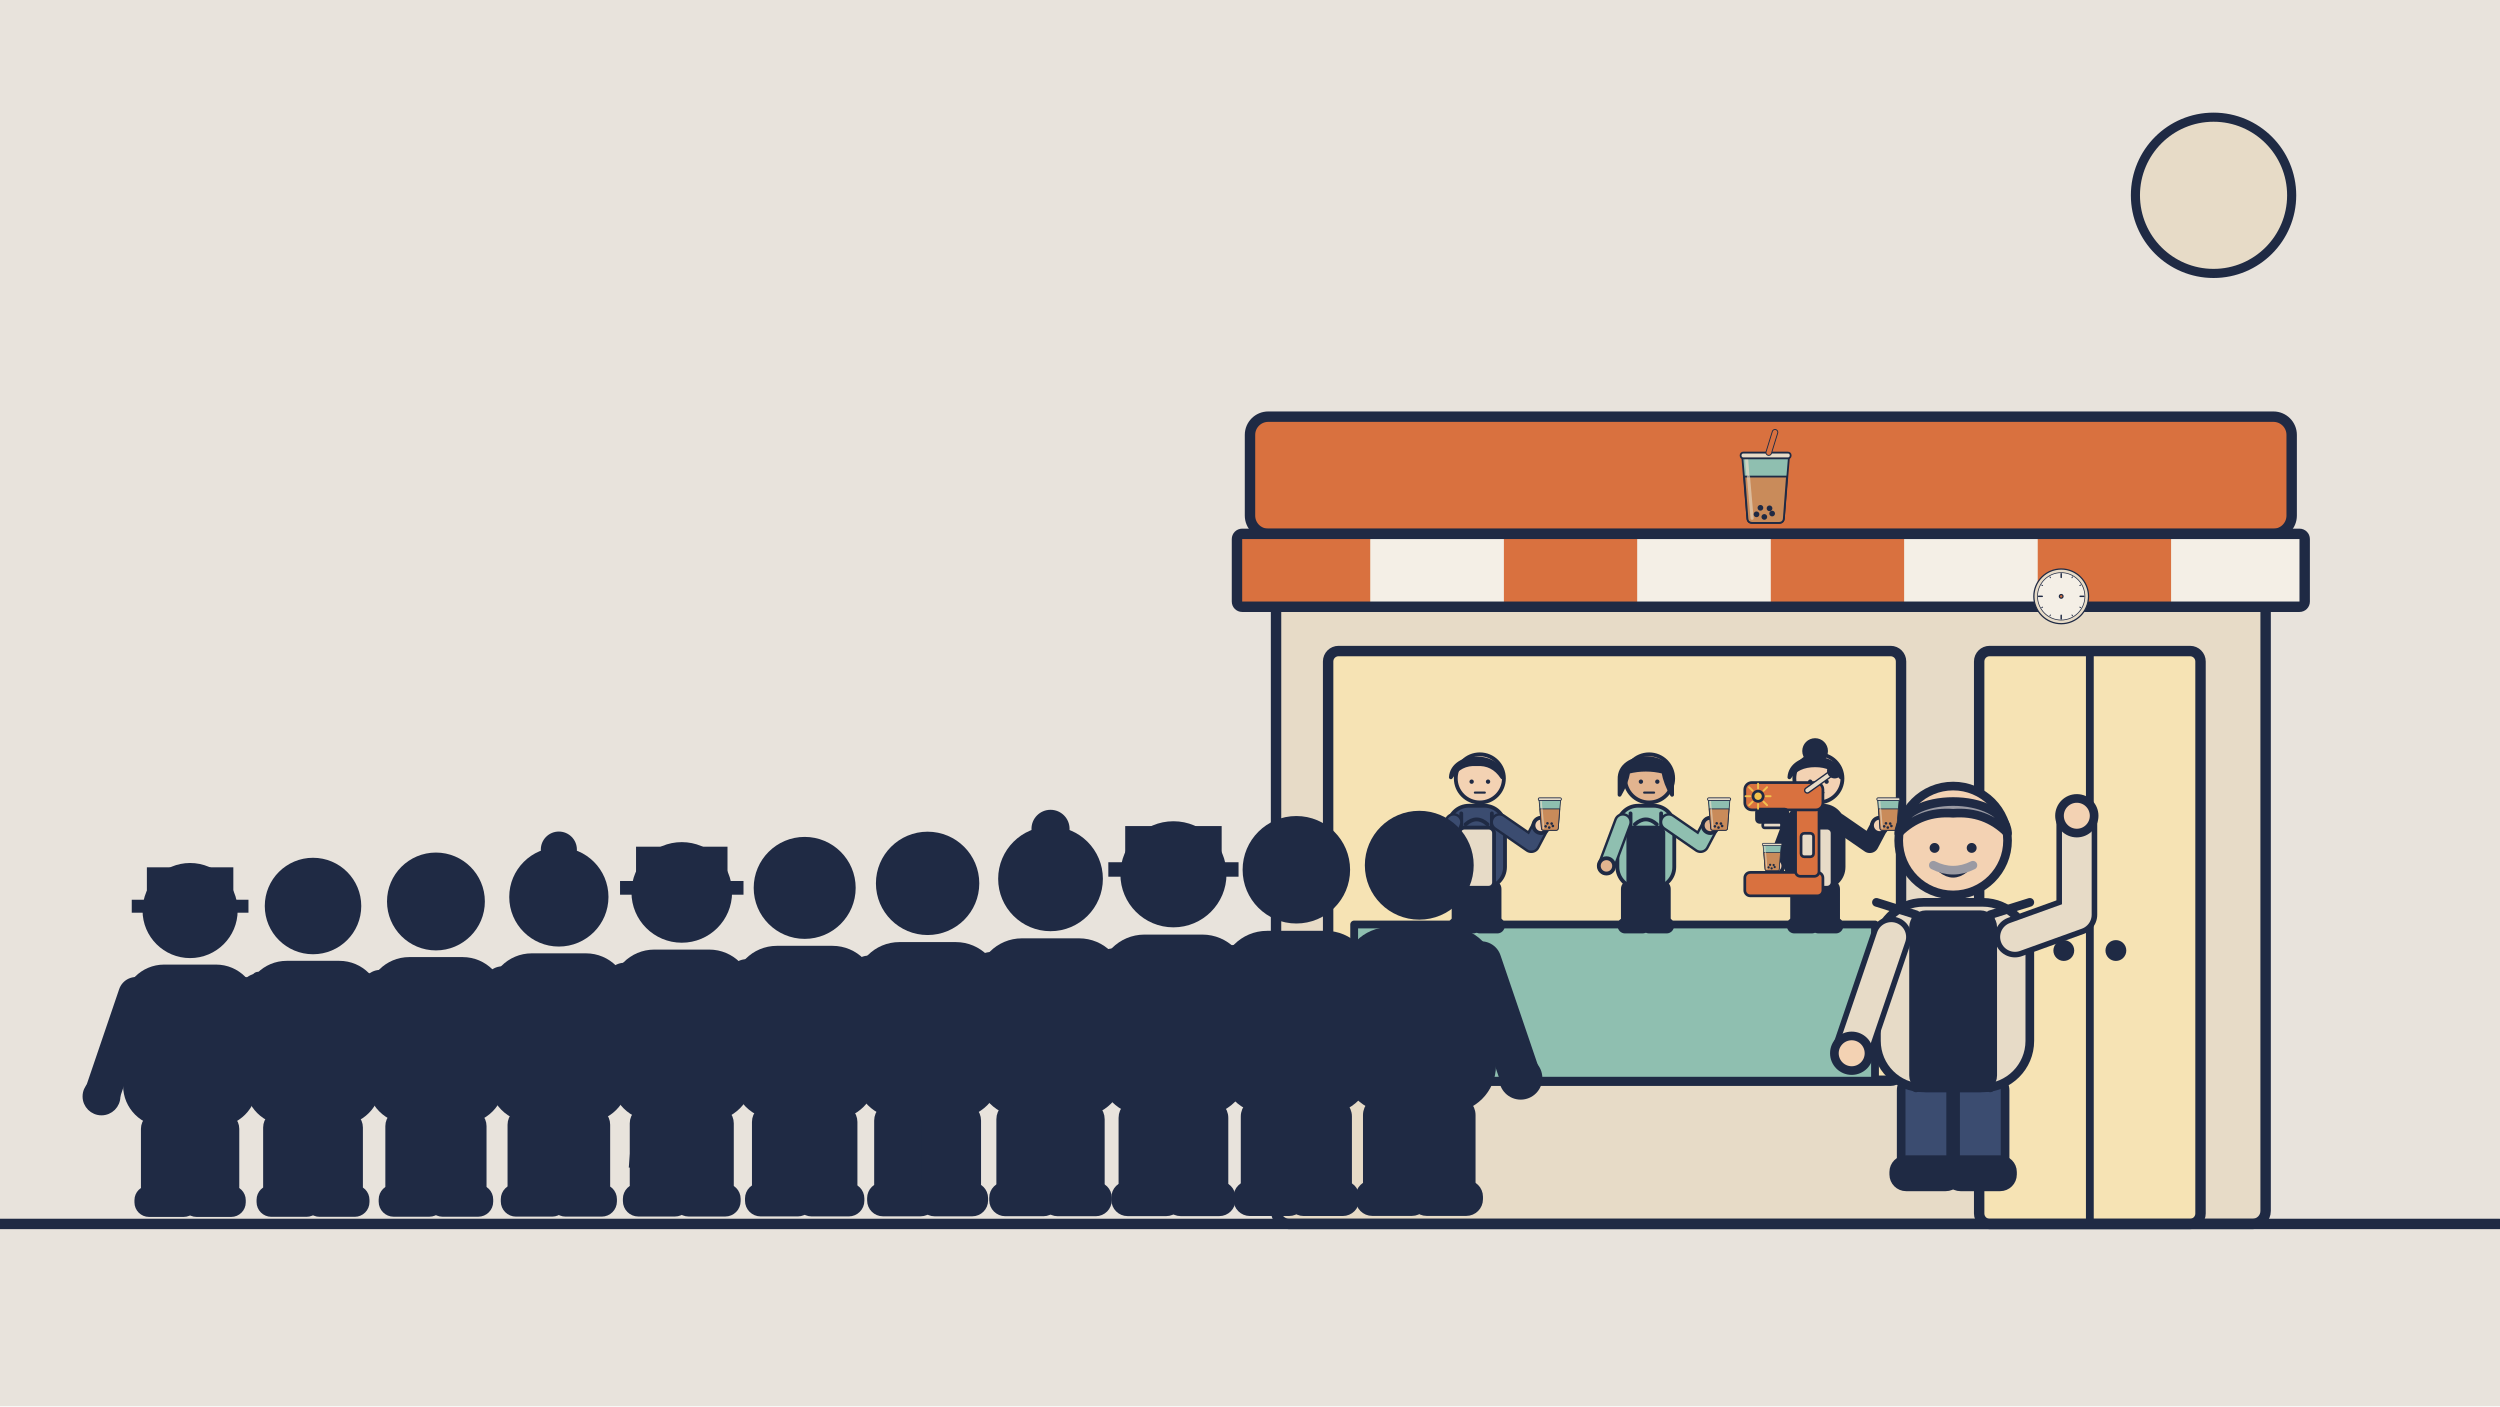
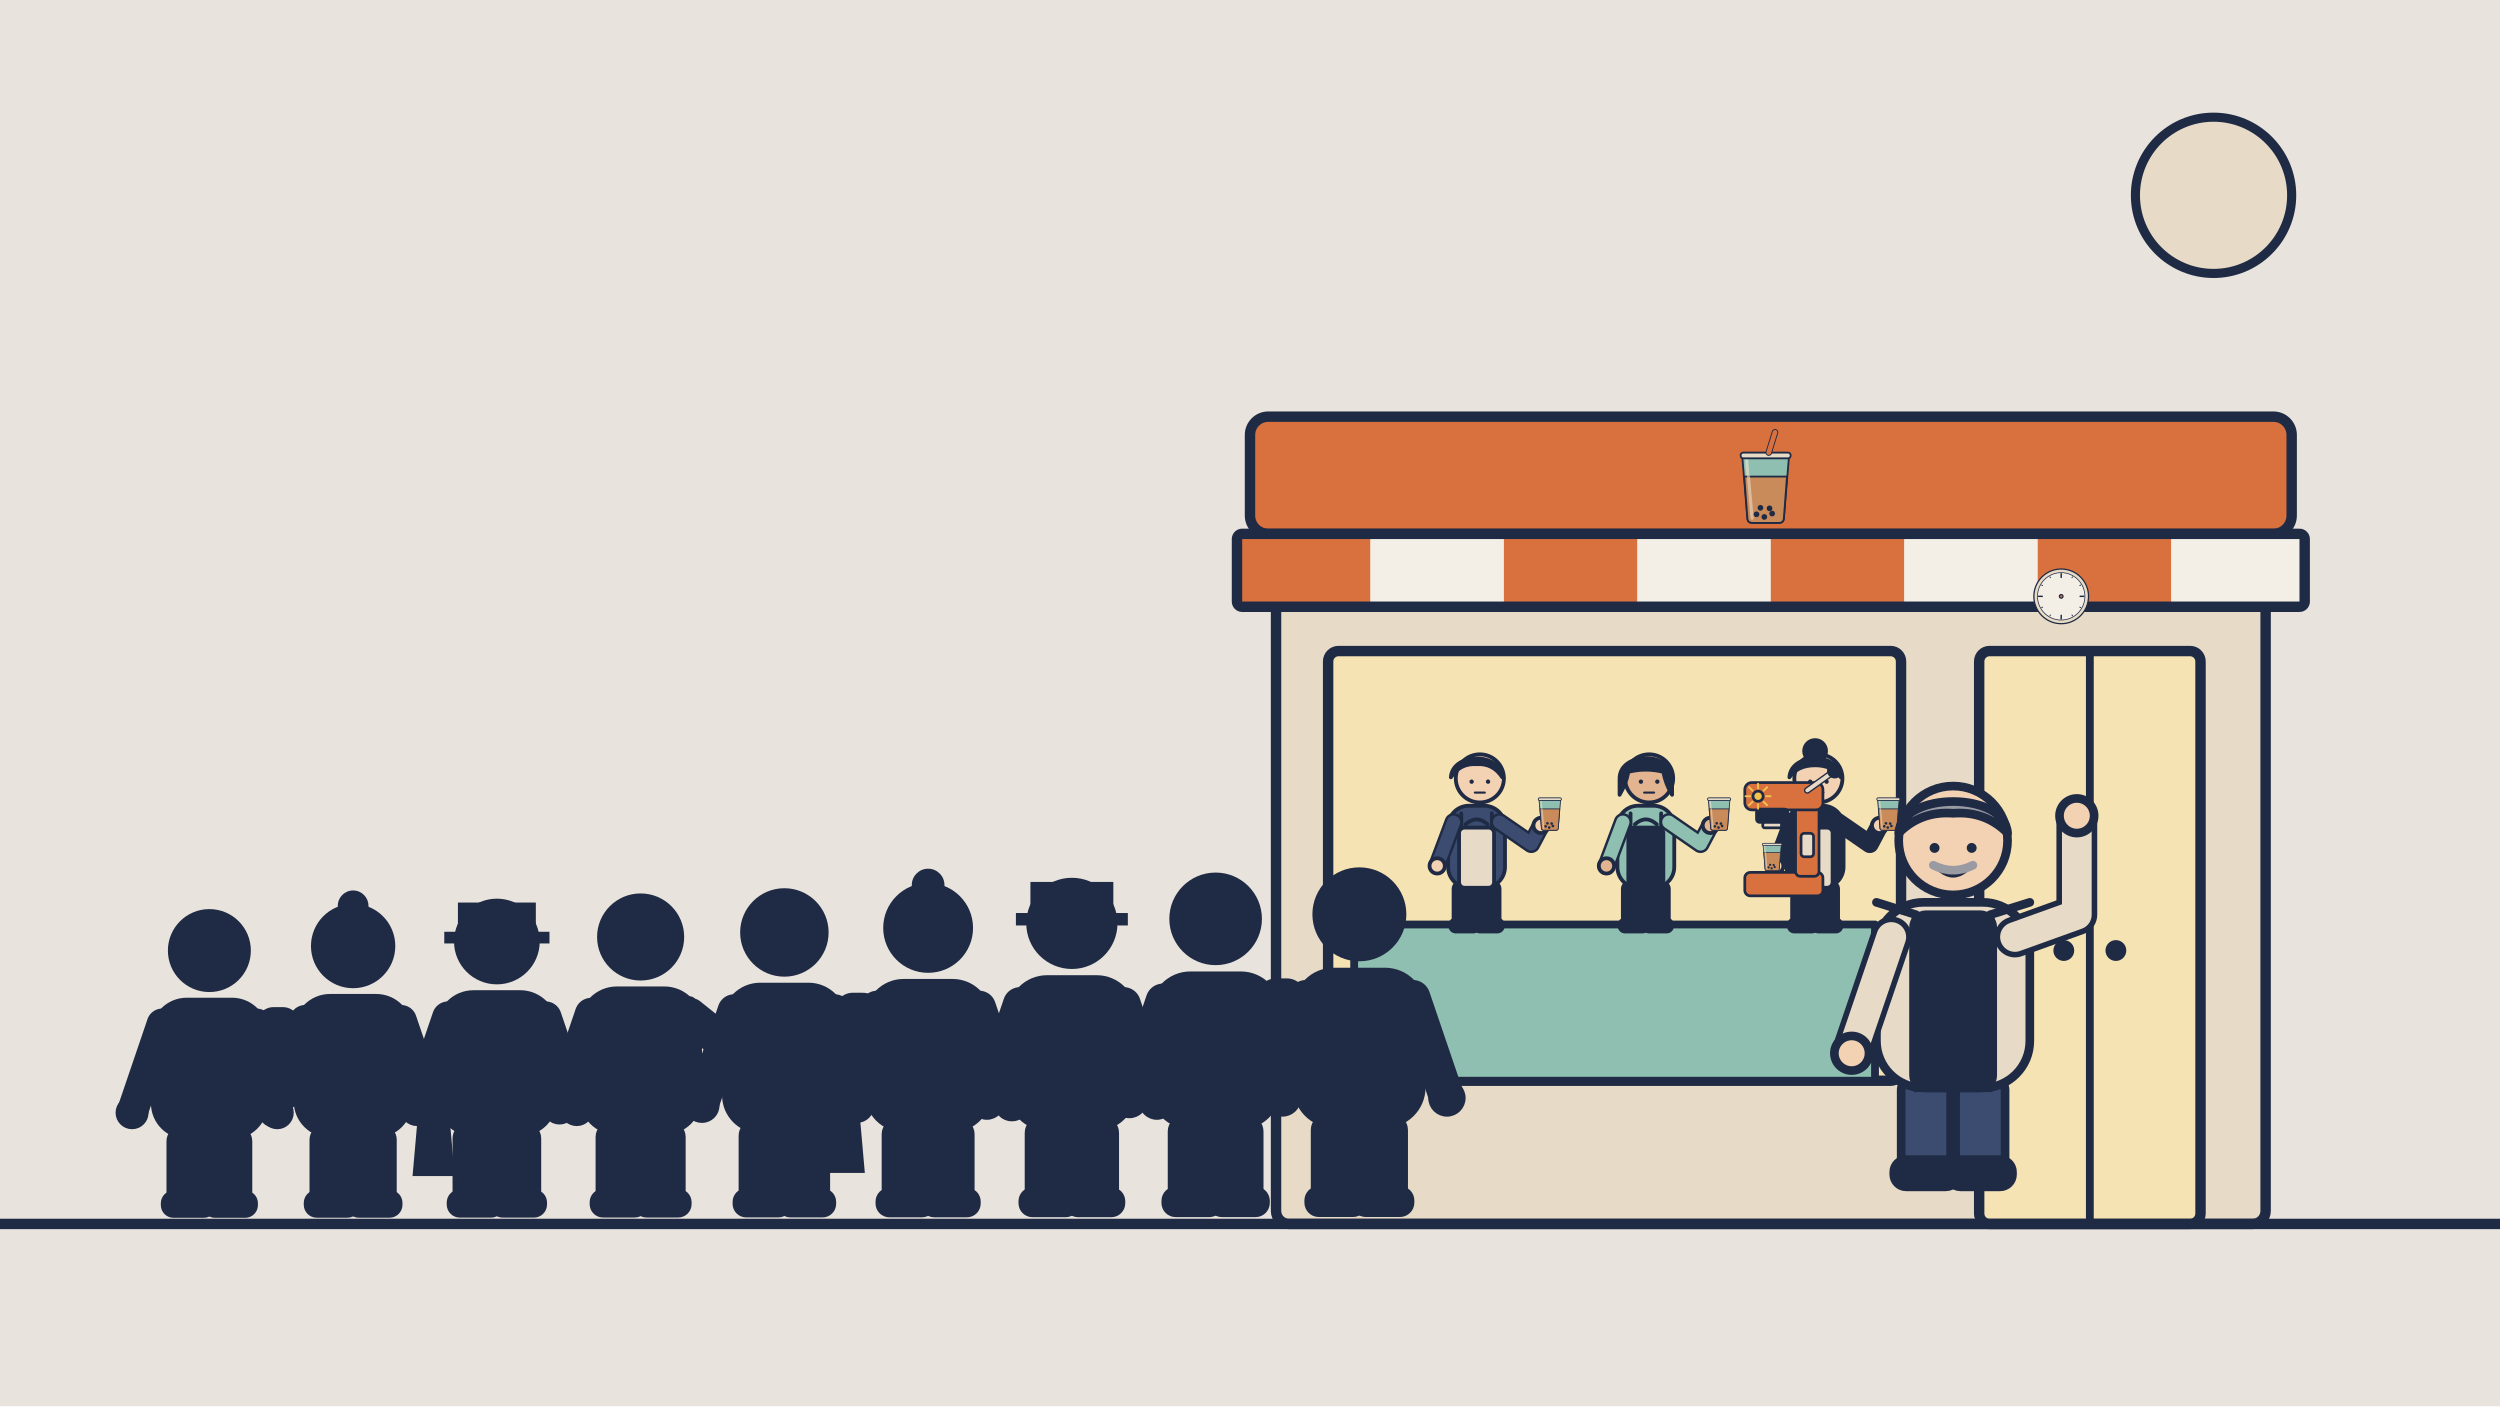
<svg xmlns="http://www.w3.org/2000/svg" viewBox="0 0 1920 1080" width="1920" height="1080" fill="none">
  <rect width="1920" height="1080" fill="#F4EFE6" />
  <rect x="0" y="0" width="1920" height="1080" fill="#1F2A44" opacity="0.06" />
  <circle cx="1700" cy="150" r="60" fill="#E7DBC7" stroke="#1F2A44" stroke-width="7" stroke-linejoin="round" stroke-linecap="round" />
  <rect x="980" y="330" width="760" height="610" rx="10" fill="#E7DBC7" stroke="#1F2A44" stroke-width="8" stroke-linejoin="round" stroke-linecap="round" />
  <rect x="960" y="320" width="800" height="90" rx="14" fill="#D9713F" stroke="#1F2A44" stroke-width="8" stroke-linejoin="round" stroke-linecap="round" />
  <g transform="translate(1316.0 328) scale(0.2 0.2)">
    <g transform="translate(0 0) scale(1.0)">
      <path d="M110 110 L130 350 Q131 368 150 368 L250 368 Q269 368 270 350 L290 110 Z" fill="#8FBFB0" stroke="#1F2A44" stroke-width="7" stroke-linejoin="round" stroke-linecap="round" />
      <path d="M126 110 L144 350" stroke="#E7DBC7" stroke-width="12" stroke-linecap="round" opacity="0.7" />
      <path d="M118 190 L282 190 L270 350 Q269 368 250 368 L150 368 Q131 368 130 350 Z" fill="#C98B5A" stroke="#1F2A44" stroke-width="7" stroke-linejoin="round" stroke-linecap="round" />
      <path d="M134 190 L148 350" stroke="#E7DBC7" stroke-width="12" stroke-linecap="round" opacity="0.6" />
      <circle cx="165" cy="335" r="11" fill="#1F2A44" />
      <circle cx="195" cy="345" r="11" fill="#1F2A44" />
      <circle cx="225" cy="332" r="11" fill="#1F2A44" />
      <circle cx="180" cy="310" r="11" fill="#1F2A44" />
      <circle cx="215" cy="312" r="11" fill="#1F2A44" />
      <rect x="104" y="98" width="192" height="22" rx="10" fill="#E7DBC7" stroke="#1F2A44" stroke-width="7" stroke-linejoin="round" stroke-linecap="round" />
      <path d="M212 98 L236 20" stroke="#1F2A44" stroke-width="25" stroke-linecap="round" />
      <path d="M212 98 L236 20" stroke="#D9713F" stroke-width="18" stroke-linecap="round" />
    </g>
  </g>
  <g>
    <rect x="950.0" y="410" width="102.5" height="56" fill="#D9713F" />
    <rect x="1052.5" y="410" width="102.5" height="56" fill="#F4EFE6" />
    <rect x="1155.0" y="410" width="102.5" height="56" fill="#D9713F" />
    <rect x="1257.5" y="410" width="102.5" height="56" fill="#F4EFE6" />
    <rect x="1360.0" y="410" width="102.5" height="56" fill="#D9713F" />
    <rect x="1462.5" y="410" width="102.5" height="56" fill="#F4EFE6" />
    <rect x="1565.0" y="410" width="102.5" height="56" fill="#D9713F" />
    <rect x="1667.5" y="410" width="102.5" height="56" fill="#F4EFE6" />
  </g>
  <rect x="950" y="410" width="820" height="56" rx="4" fill="none" stroke="#1F2A44" stroke-width="8" stroke-linejoin="round" stroke-linecap="round" />
  <rect x="1020" y="500" width="440" height="330" rx="8" fill="#F6E3B4" stroke="#1F2A44" stroke-width="8" stroke-linejoin="round" stroke-linecap="round" />
  <rect x="1040" y="710" width="400" height="120" fill="#8FBFB0" stroke="#1F2A44" stroke-width="6" stroke-linejoin="round" stroke-linecap="round" />
  <g transform="translate(1050 560) scale(0.42 0.42)">
    <rect x="158" y="280" width="40" height="78" rx="12" fill="#1F2A44" stroke="#1F2A44" stroke-width="7" stroke-linejoin="round" stroke-linecap="round" />
    <rect x="202" y="280" width="40" height="78" rx="12" fill="#1F2A44" stroke="#1F2A44" stroke-width="7" stroke-linejoin="round" stroke-linecap="round" />
    <rect x="152" y="348" width="52" height="22" rx="10" fill="#1F2A44" stroke="#1F2A44" stroke-width="7" stroke-linejoin="round" stroke-linecap="round" />
    <rect x="196" y="348" width="52" height="22" rx="10" fill="#1F2A44" stroke="#1F2A44" stroke-width="7" stroke-linejoin="round" stroke-linecap="round" />
    <rect x="148.0" y="140" width="104" height="150" rx="38" fill="#3B4C70" stroke="#1F2A44" stroke-width="7" stroke-linejoin="round" stroke-linecap="round" />
    <path d="M172 154 L172 180 M228 154 L228 180" stroke="#1F2A44" stroke-width="7" stroke-linejoin="round" stroke-linecap="round" />
    <rect x="168" y="180" width="64" height="110" rx="10" fill="#E7DBC7" stroke="#1F2A44" stroke-width="7" stroke-linejoin="round" stroke-linecap="round" />
    <path d="M180 174 Q200 156 220 174" stroke="#1F2A44" stroke-width="7" stroke-linejoin="round" stroke-linecap="round" fill="none" />
    <path d="M158 170 L128 250" stroke="#1F2A44" stroke-width="33.0" stroke-linecap="round" />
    <path d="M158 170 L128 250" stroke="#3B4C70" stroke-width="24" stroke-linecap="round" />
    <circle cx="128" cy="250" r="14" fill="#F3D2B3" stroke="#1F2A44" stroke-width="7" stroke-linejoin="round" stroke-linecap="round" />
    <path d="M242 170 L300 210 L318 176" stroke="#1F2A44" stroke-width="33" stroke-linecap="round" stroke-linejoin="round" />
    <path d="M242 170 L300 210 L318 176" stroke="#3B4C70" stroke-width="24" stroke-linecap="round" stroke-linejoin="round" />
    <circle cx="318" cy="176" r="14" fill="#F3D2B3" stroke="#1F2A44" stroke-width="7" stroke-linejoin="round" stroke-linecap="round" />
    <g transform="translate(290 104) scale(0.22)">
      <path d="M110 110 L130 350 Q131 368 150 368 L250 368 Q269 368 270 350 L290 110 Z" fill="#8FBFB0" stroke="#1F2A44" stroke-width="7" stroke-linejoin="round" stroke-linecap="round" />
      <path d="M126 110 L144 350" stroke="#E7DBC7" stroke-width="12" stroke-linecap="round" opacity="0.7" />
      <path d="M118 190 L282 190 L270 350 Q269 368 250 368 L150 368 Q131 368 130 350 Z" fill="#C98B5A" stroke="#1F2A44" stroke-width="7" stroke-linejoin="round" stroke-linecap="round" />
      <path d="M134 190 L148 350" stroke="#E7DBC7" stroke-width="12" stroke-linecap="round" opacity="0.6" />
      <circle cx="165" cy="335" r="11" fill="#1F2A44" />
      <circle cx="195" cy="345" r="11" fill="#1F2A44" />
      <circle cx="225" cy="332" r="11" fill="#1F2A44" />
      <circle cx="180" cy="310" r="11" fill="#1F2A44" />
      <circle cx="215" cy="312" r="11" fill="#1F2A44" />
      <rect x="104" y="98" width="192" height="22" rx="10" fill="#E7DBC7" stroke="#1F2A44" stroke-width="7" stroke-linejoin="round" stroke-linecap="round" />
    </g>
    <circle cx="206" cy="90" r="44" fill="#F3D2B3" stroke="#1F2A44" stroke-width="7" stroke-linejoin="round" stroke-linecap="round" />
    <path d="M153 88 C156 42 244 42 247 88 Q230 62 200 64 Q170 62 153 88 Z" fill="#1F2A44" stroke="#1F2A44" stroke-width="7" stroke-linejoin="round" stroke-linecap="round" />
    <circle cx="191" cy="96" r="4" fill="#1F2A44" />
    <circle cx="221" cy="96" r="4" fill="#1F2A44" />
    <path d="M197 116 L215 116" stroke="#1F2A44" stroke-width="4" stroke-linejoin="round" stroke-linecap="round" />
  </g>
  <g transform="translate(1180 560) scale(0.42 0.42)">
    <rect x="158" y="280" width="40" height="78" rx="12" fill="#1F2A44" stroke="#1F2A44" stroke-width="7" stroke-linejoin="round" stroke-linecap="round" />
    <rect x="202" y="280" width="40" height="78" rx="12" fill="#1F2A44" stroke="#1F2A44" stroke-width="7" stroke-linejoin="round" stroke-linecap="round" />
    <rect x="152" y="348" width="52" height="22" rx="10" fill="#1F2A44" stroke="#1F2A44" stroke-width="7" stroke-linejoin="round" stroke-linecap="round" />
    <rect x="196" y="348" width="52" height="22" rx="10" fill="#1F2A44" stroke="#1F2A44" stroke-width="7" stroke-linejoin="round" stroke-linecap="round" />
    <rect x="148.0" y="140" width="104" height="150" rx="38" fill="#8FBFB0" stroke="#1F2A44" stroke-width="7" stroke-linejoin="round" stroke-linecap="round" />
    <path d="M172 154 L172 180 M228 154 L228 180" stroke="#1F2A44" stroke-width="7" stroke-linejoin="round" stroke-linecap="round" />
    <rect x="168" y="180" width="64" height="110" rx="10" fill="#1F2A44" stroke="#1F2A44" stroke-width="7" stroke-linejoin="round" stroke-linecap="round" />
    <path d="M180 174 Q200 156 220 174" stroke="#1F2A44" stroke-width="7" stroke-linejoin="round" stroke-linecap="round" fill="none" />
    <path d="M158 170 L128 250" stroke="#1F2A44" stroke-width="33.0" stroke-linecap="round" />
    <path d="M158 170 L128 250" stroke="#8FBFB0" stroke-width="24" stroke-linecap="round" />
    <circle cx="128" cy="250" r="14" fill="#E2B48F" stroke="#1F2A44" stroke-width="7" stroke-linejoin="round" stroke-linecap="round" />
    <path d="M242 170 L300 210 L318 176" stroke="#1F2A44" stroke-width="33" stroke-linecap="round" stroke-linejoin="round" />
    <path d="M242 170 L300 210 L318 176" stroke="#8FBFB0" stroke-width="24" stroke-linecap="round" stroke-linejoin="round" />
    <circle cx="318" cy="176" r="14" fill="#E2B48F" stroke="#1F2A44" stroke-width="7" stroke-linejoin="round" stroke-linecap="round" />
    <g transform="translate(290 104) scale(0.22)">
      <path d="M110 110 L130 350 Q131 368 150 368 L250 368 Q269 368 270 350 L290 110 Z" fill="#8FBFB0" stroke="#1F2A44" stroke-width="7" stroke-linejoin="round" stroke-linecap="round" />
      <path d="M126 110 L144 350" stroke="#E7DBC7" stroke-width="12" stroke-linecap="round" opacity="0.7" />
      <path d="M118 190 L282 190 L270 350 Q269 368 250 368 L150 368 Q131 368 130 350 Z" fill="#C98B5A" stroke="#1F2A44" stroke-width="7" stroke-linejoin="round" stroke-linecap="round" />
      <path d="M134 190 L148 350" stroke="#E7DBC7" stroke-width="12" stroke-linecap="round" opacity="0.6" />
      <circle cx="165" cy="335" r="11" fill="#1F2A44" />
      <circle cx="195" cy="345" r="11" fill="#1F2A44" />
      <circle cx="225" cy="332" r="11" fill="#1F2A44" />
      <circle cx="180" cy="310" r="11" fill="#1F2A44" />
      <circle cx="215" cy="312" r="11" fill="#1F2A44" />
      <rect x="104" y="98" width="192" height="22" rx="10" fill="#E7DBC7" stroke="#1F2A44" stroke-width="7" stroke-linejoin="round" stroke-linecap="round" />
    </g>
    <circle cx="206" cy="90" r="44" fill="#E2B48F" stroke="#1F2A44" stroke-width="7" stroke-linejoin="round" stroke-linecap="round" />
    <path d="M152 92 C150 40 250 40 248 92 L248 120 Q236 100 232 78 Q200 70 168 78 Q164 100 152 120 Z" fill="#1F2A44" stroke="#1F2A44" stroke-width="7" stroke-linejoin="round" stroke-linecap="round" />
    <circle cx="191" cy="96" r="4" fill="#1F2A44" />
    <circle cx="221" cy="96" r="4" fill="#1F2A44" />
    <path d="M197 116 L215 116" stroke="#1F2A44" stroke-width="4" stroke-linejoin="round" stroke-linecap="round" />
  </g>
  <g transform="translate(1310 560) scale(0.42 0.42)">
    <rect x="158" y="280" width="40" height="78" rx="12" fill="#1F2A44" stroke="#1F2A44" stroke-width="7" stroke-linejoin="round" stroke-linecap="round" />
    <rect x="202" y="280" width="40" height="78" rx="12" fill="#1F2A44" stroke="#1F2A44" stroke-width="7" stroke-linejoin="round" stroke-linecap="round" />
    <rect x="152" y="348" width="52" height="22" rx="10" fill="#1F2A44" stroke="#1F2A44" stroke-width="7" stroke-linejoin="round" stroke-linecap="round" />
    <rect x="196" y="348" width="52" height="22" rx="10" fill="#1F2A44" stroke="#1F2A44" stroke-width="7" stroke-linejoin="round" stroke-linecap="round" />
    <rect x="148.0" y="140" width="104" height="150" rx="38" fill="#1F2A44" stroke="#1F2A44" stroke-width="7" stroke-linejoin="round" stroke-linecap="round" />
    <path d="M172 154 L172 180 M228 154 L228 180" stroke="#1F2A44" stroke-width="7" stroke-linejoin="round" stroke-linecap="round" />
    <rect x="168" y="180" width="64" height="110" rx="10" fill="#E7DBC7" stroke="#1F2A44" stroke-width="7" stroke-linejoin="round" stroke-linecap="round" />
    <path d="M180 174 Q200 156 220 174" stroke="#1F2A44" stroke-width="7" stroke-linejoin="round" stroke-linecap="round" fill="none" />
    <path d="M158 170 L128 250" stroke="#1F2A44" stroke-width="33.0" stroke-linecap="round" />
    <path d="M158 170 L128 250" stroke="#1F2A44" stroke-width="24" stroke-linecap="round" />
    <circle cx="128" cy="250" r="14" fill="#F3D2B3" stroke="#1F2A44" stroke-width="7" stroke-linejoin="round" stroke-linecap="round" />
    <path d="M242 170 L300 210 L318 176" stroke="#1F2A44" stroke-width="33" stroke-linecap="round" stroke-linejoin="round" />
    <path d="M242 170 L300 210 L318 176" stroke="#1F2A44" stroke-width="24" stroke-linecap="round" stroke-linejoin="round" />
    <circle cx="318" cy="176" r="14" fill="#F3D2B3" stroke="#1F2A44" stroke-width="7" stroke-linejoin="round" stroke-linecap="round" />
    <g transform="translate(290 104) scale(0.22)">
      <path d="M110 110 L130 350 Q131 368 150 368 L250 368 Q269 368 270 350 L290 110 Z" fill="#8FBFB0" stroke="#1F2A44" stroke-width="7" stroke-linejoin="round" stroke-linecap="round" />
      <path d="M126 110 L144 350" stroke="#E7DBC7" stroke-width="12" stroke-linecap="round" opacity="0.7" />
      <path d="M118 190 L282 190 L270 350 Q269 368 250 368 L150 368 Q131 368 130 350 Z" fill="#C98B5A" stroke="#1F2A44" stroke-width="7" stroke-linejoin="round" stroke-linecap="round" />
      <path d="M134 190 L148 350" stroke="#E7DBC7" stroke-width="12" stroke-linecap="round" opacity="0.6" />
      <circle cx="165" cy="335" r="11" fill="#1F2A44" />
      <circle cx="195" cy="345" r="11" fill="#1F2A44" />
      <circle cx="225" cy="332" r="11" fill="#1F2A44" />
      <circle cx="180" cy="310" r="11" fill="#1F2A44" />
      <circle cx="215" cy="312" r="11" fill="#1F2A44" />
      <rect x="104" y="98" width="192" height="22" rx="10" fill="#E7DBC7" stroke="#1F2A44" stroke-width="7" stroke-linejoin="round" stroke-linecap="round" />
    </g>
    <circle cx="206" cy="90" r="44" fill="#F3D2B3" stroke="#1F2A44" stroke-width="7" stroke-linejoin="round" stroke-linecap="round" />
    <circle cx="200" cy="40" r="20" fill="#1F2A44" stroke="#1F2A44" stroke-width="7" stroke-linejoin="round" stroke-linecap="round" />
    <path d="M153 88 C156 42 244 42 247 88 Q232 66 200 66 Q168 66 153 88 Z" fill="#1F2A44" stroke="#1F2A44" stroke-width="7" stroke-linejoin="round" stroke-linecap="round" />
    <circle cx="191" cy="96" r="4" fill="#1F2A44" />
    <circle cx="221" cy="96" r="4" fill="#1F2A44" />
    <path d="M197 116 L215 116" stroke="#1F2A44" stroke-width="4" stroke-linejoin="round" stroke-linecap="round" />
  </g>
  <g transform="translate(1310 580) scale(0.3 0.3)">
    <rect x="100.0" y="300" width="200" height="60" rx="14" fill="#D9713F" stroke="#1F2A44" stroke-width="7" stroke-linejoin="round" stroke-linecap="round" />
    <rect x="230.0" y="90" width="60" height="220" rx="12" fill="#D9713F" stroke="#1F2A44" stroke-width="7" stroke-linejoin="round" stroke-linecap="round" />
    <rect x="100.0" y="70" width="200" height="70" rx="18" fill="#D9713F" stroke="#1F2A44" stroke-width="7" stroke-linejoin="round" stroke-linecap="round" />
    <rect x="130.0" y="138" width="80" height="34" rx="8" fill="#1F2A44" stroke="#1F2A44" stroke-width="7" stroke-linejoin="round" stroke-linecap="round" />
    <rect x="146.0" y="172" width="48" height="14" rx="5" fill="#E7DBC7" stroke="#1F2A44" stroke-width="7" stroke-linejoin="round" stroke-linecap="round" />
    <g transform="translate(118.0 200) scale(0.26)">
      <path d="M110 110 L130 350 Q131 368 150 368 L250 368 Q269 368 270 350 L290 110 Z" fill="#8FBFB0" stroke="#1F2A44" stroke-width="7" stroke-linejoin="round" stroke-linecap="round" />
      <path d="M126 110 L144 350" stroke="#E7DBC7" stroke-width="12" stroke-linecap="round" opacity="0.7" />
      <path d="M118 190 L282 190 L270 350 Q269 368 250 368 L150 368 Q131 368 130 350 Z" fill="#C98B5A" stroke="#1F2A44" stroke-width="7" stroke-linejoin="round" stroke-linecap="round" />
      <path d="M134 190 L148 350" stroke="#E7DBC7" stroke-width="12" stroke-linecap="round" opacity="0.6" />
      <circle cx="165" cy="335" r="11" fill="#1F2A44" />
      <circle cx="195" cy="345" r="11" fill="#1F2A44" />
      <circle cx="225" cy="332" r="11" fill="#1F2A44" />
      <circle cx="180" cy="310" r="11" fill="#1F2A44" />
      <circle cx="215" cy="312" r="11" fill="#1F2A44" />
      <rect x="104" y="98" width="192" height="22" rx="10" fill="#E7DBC7" stroke="#1F2A44" stroke-width="7" stroke-linejoin="round" stroke-linecap="round" />
    </g>
    <path d="M260.0 90 L330.0 40" stroke="#1F2A44" stroke-width="17" stroke-linecap="round" />
    <path d="M260.0 90 L330.0 40" stroke="#E7DBC7" stroke-width="10" stroke-linecap="round" />
    <circle cx="330.0" cy="40" r="16" fill="#1F2A44" stroke="#1F2A44" stroke-width="7" stroke-linejoin="round" stroke-linecap="round" />
    <rect x="244.0" y="200" width="32" height="60" rx="8" fill="#E7DBC7" stroke="#1F2A44" stroke-width="7" stroke-linejoin="round" stroke-linecap="round" />
    <circle cx="134.0" cy="105" r="13" fill="#F2C14E" stroke="#1F2A44" stroke-width="7" stroke-linejoin="round" stroke-linecap="round" />
    <path d="M154 105 L166 105" stroke="#F2C14E" stroke-width="5" stroke-linecap="round" />
    <path d="M148 119 L157 128" stroke="#F2C14E" stroke-width="5" stroke-linecap="round" />
    <path d="M134 125 L134 137" stroke="#F2C14E" stroke-width="5" stroke-linecap="round" />
    <path d="M120 119 L111 128" stroke="#F2C14E" stroke-width="5" stroke-linecap="round" />
    <path d="M114 105 L102 105" stroke="#F2C14E" stroke-width="5" stroke-linecap="round" />
    <path d="M120 91 L111 82" stroke="#F2C14E" stroke-width="5" stroke-linecap="round" />
    <path d="M134 85 L134 73" stroke="#F2C14E" stroke-width="5" stroke-linecap="round" />
    <path d="M148 91 L157 82" stroke="#F2C14E" stroke-width="5" stroke-linecap="round" />
  </g>
  <rect x="1520" y="500" width="170" height="440" rx="8" fill="#F6E3B4" stroke="#1F2A44" stroke-width="8" stroke-linejoin="round" stroke-linecap="round" />
  <path d="M1605 500 L1605 940" stroke="#1F2A44" stroke-width="6" stroke-linejoin="round" stroke-linecap="round" />
  <circle cx="1585" cy="730" r="8" fill="#1F2A44" />
  <circle cx="1625" cy="730" r="8" fill="#1F2A44" />
  <g transform="translate(1555 430) scale(0.14 0.14)">
    <circle cx="200" cy="200" r="150" fill="#E7DBC7" stroke="#1F2A44" stroke-width="7" stroke-linejoin="round" stroke-linecap="round" />
    <circle cx="200" cy="200" r="130" fill="#F4EFE6" stroke="#1F2A44" stroke-width="4" stroke-linejoin="round" stroke-linecap="round" />
    <path d="M200 96 L200 76" stroke="#1F2A44" stroke-width="8" stroke-linecap="round" />
    <path d="M259 98 L262 93" stroke="#1F2A44" stroke-width="5" stroke-linecap="round" />
    <path d="M302 141 L307 138" stroke="#1F2A44" stroke-width="5" stroke-linecap="round" />
    <path d="M304 200 L324 200" stroke="#1F2A44" stroke-width="8" stroke-linecap="round" />
    <path d="M302 259 L307 262" stroke="#1F2A44" stroke-width="5" stroke-linecap="round" />
    <path d="M259 302 L262 307" stroke="#1F2A44" stroke-width="5" stroke-linecap="round" />
    <path d="M200 304 L200 324" stroke="#1F2A44" stroke-width="8" stroke-linecap="round" />
    <path d="M141 302 L138 307" stroke="#1F2A44" stroke-width="5" stroke-linecap="round" />
    <path d="M98 259 L93 262" stroke="#1F2A44" stroke-width="5" stroke-linecap="round" />
    <path d="M96 200 L76 200" stroke="#1F2A44" stroke-width="8" stroke-linecap="round" />
    <path d="M98 141 L93 138" stroke="#1F2A44" stroke-width="5" stroke-linecap="round" />
    <path d="M141 98 L138 93" stroke="#1F2A44" stroke-width="5" stroke-linecap="round" />
    <circle cx="200" cy="200" r="10" fill="#D9713F" stroke="#1F2A44" stroke-width="7" stroke-linejoin="round" stroke-linecap="round" />
  </g>
  <path d="M0 940 L1920 940" stroke="#1F2A44" stroke-width="8" stroke-linecap="round" />
  <g transform="translate(1310 560) scale(0.95 0.95)">
    <rect x="158" y="280" width="40" height="78" rx="12" fill="#3B4C70" stroke="#1F2A44" stroke-width="7" stroke-linejoin="round" stroke-linecap="round" />
    <rect x="202" y="280" width="40" height="78" rx="12" fill="#3B4C70" stroke="#1F2A44" stroke-width="7" stroke-linejoin="round" stroke-linecap="round" />
    <rect x="152" y="348" width="52" height="22" rx="10" fill="#1F2A44" stroke="#1F2A44" stroke-width="7" stroke-linejoin="round" stroke-linecap="round" />
    <rect x="196" y="348" width="52" height="22" rx="10" fill="#1F2A44" stroke="#1F2A44" stroke-width="7" stroke-linejoin="round" stroke-linecap="round" />
    <rect x="138.0" y="140" width="124" height="150" rx="38" fill="#E7DBC7" stroke="#1F2A44" stroke-width="7" stroke-linejoin="round" stroke-linecap="round" />
    <rect x="168" y="150" width="64" height="140" rx="10" fill="#1F2A44" stroke="#1F2A44" stroke-width="7" stroke-linejoin="round" stroke-linecap="round" />
    <path d="M138 140 L170 150 L170 290 M262 140 L230 150 L230 290" stroke="#1F2A44" stroke-width="7" stroke-linejoin="round" stroke-linecap="round" fill="none" />
    <path d="M150 168 L118 262" stroke="#1F2A44" stroke-width="33.0" stroke-linecap="round" />
    <path d="M150 168 L118 262" stroke="#E7DBC7" stroke-width="24" stroke-linecap="round" />
    <circle cx="118" cy="262" r="14" fill="#F3D2B3" stroke="#1F2A44" stroke-width="7" stroke-linejoin="round" stroke-linecap="round" />
    <path d="M250 168 L300 150 L300 70" stroke="#1F2A44" stroke-width="33" stroke-linecap="round" stroke-linejoin="round" />
    <path d="M250 168 L300 150 L300 70" stroke="#E7DBC7" stroke-width="24" stroke-linecap="round" stroke-linejoin="round" />
    <circle cx="300" cy="70" r="14" fill="#F3D2B3" stroke="#1F2A44" stroke-width="7" stroke-linejoin="round" stroke-linecap="round" />
    <circle cx="200" cy="90" r="44" fill="#F3D2B3" stroke="#1F2A44" stroke-width="7" stroke-linejoin="round" stroke-linecap="round" />
    <path d="M156 84 C158 50 242 50 244 84 Q226 66 200 68 Q174 66 156 84 Z" fill="#9A9AA3" stroke="#1F2A44" stroke-width="7" stroke-linejoin="round" stroke-linecap="round" />
    <circle cx="185" cy="96" r="4" fill="#1F2A44" />
    <circle cx="215" cy="96" r="4" fill="#1F2A44" />
    <path d="M190 114 Q200 122 210 114" stroke="#1F2A44" stroke-width="4" stroke-linejoin="round" stroke-linecap="round" />
    <path d="M184 110 Q200 118 216 110" stroke="#9A9AA3" stroke-width="7" stroke-linecap="round" fill="none" />
  </g>
-   <g transform="translate(1280.0 579.0) scale(-0.95 0.95)">
+   <g transform="translate(1208.0 628.4) scale(-0.82 0.82)">
    <rect x="158" y="280" width="40" height="78" rx="12" fill="#1F2A44" stroke="#1F2A44" stroke-width="7" stroke-linejoin="round" stroke-linecap="round" />
    <rect x="202" y="280" width="40" height="78" rx="12" fill="#1F2A44" stroke="#1F2A44" stroke-width="7" stroke-linejoin="round" stroke-linecap="round" />
    <rect x="152" y="348" width="52" height="22" rx="10" fill="#1F2A44" stroke="#1F2A44" stroke-width="7" stroke-linejoin="round" stroke-linecap="round" />
    <rect x="196" y="348" width="52" height="22" rx="10" fill="#1F2A44" stroke="#1F2A44" stroke-width="7" stroke-linejoin="round" stroke-linecap="round" />
    <rect x="138" y="140" width="124" height="150" rx="38" fill="#1F2A44" />
    <circle cx="200" cy="90" r="44" fill="#1F2A44" />
    <rect x="250" y="150" width="46" height="110" rx="18" fill="#1F2A44" />
    <path d="M150 168 L118 262" stroke="#1F2A44" stroke-width="33.0" stroke-linecap="round" />
    <path d="M150 168 L118 262" stroke="#1F2A44" stroke-width="24" stroke-linecap="round" />
    <circle cx="118" cy="262" r="14" fill="#1F2A44" stroke="#1F2A44" stroke-width="7" stroke-linejoin="round" stroke-linecap="round" />
    <path d="M250 168 L272 262" stroke="#1F2A44" stroke-width="33.0" stroke-linecap="round" />
    <path d="M250 168 L272 262" stroke="#1F2A44" stroke-width="24" stroke-linecap="round" />
    <circle cx="272" cy="262" r="14" fill="#1F2A44" stroke="#1F2A44" stroke-width="7" stroke-linejoin="round" stroke-linecap="round" />
  </g>
-   <g transform="translate(808 583.56) scale(0.938 0.938)">
+   <g transform="translate(772 632.96) scale(0.808 0.808)">
    <rect x="158" y="280" width="40" height="78" rx="12" fill="#1F2A44" stroke="#1F2A44" stroke-width="7" stroke-linejoin="round" stroke-linecap="round" />
    <rect x="202" y="280" width="40" height="78" rx="12" fill="#1F2A44" stroke="#1F2A44" stroke-width="7" stroke-linejoin="round" stroke-linecap="round" />
    <rect x="152" y="348" width="52" height="22" rx="10" fill="#1F2A44" stroke="#1F2A44" stroke-width="7" stroke-linejoin="round" stroke-linecap="round" />
    <rect x="196" y="348" width="52" height="22" rx="10" fill="#1F2A44" stroke="#1F2A44" stroke-width="7" stroke-linejoin="round" stroke-linecap="round" />
    <rect x="138" y="140" width="124" height="150" rx="38" fill="#1F2A44" />
    <circle cx="200" cy="90" r="44" fill="#1F2A44" />
    <path d="M150 168 L118 262" stroke="#1F2A44" stroke-width="33.0" stroke-linecap="round" />
    <path d="M150 168 L118 262" stroke="#1F2A44" stroke-width="24" stroke-linecap="round" />
    <circle cx="118" cy="262" r="14" fill="#1F2A44" stroke="#1F2A44" stroke-width="7" stroke-linejoin="round" stroke-linecap="round" />
    <path d="M250 168 L290 200 L240 170" stroke="#1F2A44" stroke-width="33" stroke-linecap="round" stroke-linejoin="round" />
    <path d="M250 168 L290 200 L240 170" stroke="#1F2A44" stroke-width="24" stroke-linecap="round" stroke-linejoin="round" />
    <circle cx="240" cy="170" r="14" fill="#1F2A44" stroke="#1F2A44" stroke-width="7" stroke-linejoin="round" stroke-linecap="round" />
    <rect x="226" y="150" width="30" height="46" rx="6" fill="#1F2A44" />
    <path d="M158 88 C160 40 240 40 242 88 Z" fill="#1F2A44" />
  </g>
-   <g transform="translate(716 588.12) scale(0.926 0.926)">
+   <g transform="translate(664 637.52) scale(0.796 0.796)">
    <rect x="158" y="280" width="40" height="78" rx="12" fill="#1F2A44" stroke="#1F2A44" stroke-width="7" stroke-linejoin="round" stroke-linecap="round" />
    <rect x="202" y="280" width="40" height="78" rx="12" fill="#1F2A44" stroke="#1F2A44" stroke-width="7" stroke-linejoin="round" stroke-linecap="round" />
    <rect x="152" y="348" width="52" height="22" rx="10" fill="#1F2A44" stroke="#1F2A44" stroke-width="7" stroke-linejoin="round" stroke-linecap="round" />
    <rect x="196" y="348" width="52" height="22" rx="10" fill="#1F2A44" stroke="#1F2A44" stroke-width="7" stroke-linejoin="round" stroke-linecap="round" />
    <rect x="138" y="140" width="124" height="150" rx="38" fill="#1F2A44" />
    <circle cx="200" cy="90" r="44" fill="#1F2A44" />
    <path d="M146 92 L254 92 L254 80 L240 80 L240 50 L160 50 L160 80 L146 80 Z" fill="#1F2A44" />
    <path d="M150 168 L118 262" stroke="#1F2A44" stroke-width="33.0" stroke-linecap="round" />
    <path d="M150 168 L118 262" stroke="#1F2A44" stroke-width="24" stroke-linecap="round" />
    <circle cx="118" cy="262" r="14" fill="#1F2A44" stroke="#1F2A44" stroke-width="7" stroke-linejoin="round" stroke-linecap="round" />
    <path d="M250 168 L282 262" stroke="#1F2A44" stroke-width="33.0" stroke-linecap="round" />
    <path d="M250 168 L282 262" stroke="#1F2A44" stroke-width="24" stroke-linecap="round" />
    <circle cx="282" cy="262" r="14" fill="#1F2A44" stroke="#1F2A44" stroke-width="7" stroke-linejoin="round" stroke-linecap="round" />
  </g>
-   <g transform="translate(989.6 592.68) scale(-0.914 0.914)">
+   <g transform="translate(869.6 642.08) scale(-0.784 0.784)">
    <rect x="158" y="280" width="40" height="78" rx="12" fill="#1F2A44" stroke="#1F2A44" stroke-width="7" stroke-linejoin="round" stroke-linecap="round" />
    <rect x="202" y="280" width="40" height="78" rx="12" fill="#1F2A44" stroke="#1F2A44" stroke-width="7" stroke-linejoin="round" stroke-linecap="round" />
    <rect x="152" y="348" width="52" height="22" rx="10" fill="#1F2A44" stroke="#1F2A44" stroke-width="7" stroke-linejoin="round" stroke-linecap="round" />
    <rect x="196" y="348" width="52" height="22" rx="10" fill="#1F2A44" stroke="#1F2A44" stroke-width="7" stroke-linejoin="round" stroke-linecap="round" />
    <rect x="138" y="140" width="124" height="150" rx="38" fill="#1F2A44" />
    <circle cx="200" cy="90" r="44" fill="#1F2A44" />
    <path d="M150 168 L118 262" stroke="#1F2A44" stroke-width="33.0" stroke-linecap="round" />
    <path d="M150 168 L118 262" stroke="#1F2A44" stroke-width="24" stroke-linecap="round" />
    <circle cx="118" cy="262" r="14" fill="#1F2A44" stroke="#1F2A44" stroke-width="7" stroke-linejoin="round" stroke-linecap="round" />
    <path d="M250 168 L282 262" stroke="#1F2A44" stroke-width="33.0" stroke-linecap="round" />
    <path d="M250 168 L282 262" stroke="#1F2A44" stroke-width="24" stroke-linecap="round" />
    <circle cx="282" cy="262" r="14" fill="#1F2A44" stroke="#1F2A44" stroke-width="7" stroke-linejoin="round" stroke-linecap="round" />
    <path d="M268 262 L300 262 L306 330 L262 330 Z" fill="#1F2A44" />
    <path d="M278 262 Q284 240 290 262" stroke="#1F2A44" stroke-width="6" fill="none" />
    <circle cx="200" cy="48" r="16" fill="#1F2A44" />
  </g>
-   <g transform="translate(532 597.24) scale(0.902 0.902)">
+   <g transform="translate(448 646.64) scale(0.772 0.772)">
    <rect x="158" y="280" width="40" height="78" rx="12" fill="#1F2A44" stroke="#1F2A44" stroke-width="7" stroke-linejoin="round" stroke-linecap="round" />
    <rect x="202" y="280" width="40" height="78" rx="12" fill="#1F2A44" stroke="#1F2A44" stroke-width="7" stroke-linejoin="round" stroke-linecap="round" />
    <rect x="152" y="348" width="52" height="22" rx="10" fill="#1F2A44" stroke="#1F2A44" stroke-width="7" stroke-linejoin="round" stroke-linecap="round" />
    <rect x="196" y="348" width="52" height="22" rx="10" fill="#1F2A44" stroke="#1F2A44" stroke-width="7" stroke-linejoin="round" stroke-linecap="round" />
    <rect x="138" y="140" width="124" height="150" rx="38" fill="#1F2A44" />
    <circle cx="200" cy="90" r="44" fill="#1F2A44" />
    <rect x="250" y="150" width="46" height="110" rx="18" fill="#1F2A44" />
    <path d="M150 168 L118 262" stroke="#1F2A44" stroke-width="33.0" stroke-linecap="round" />
    <path d="M150 168 L118 262" stroke="#1F2A44" stroke-width="24" stroke-linecap="round" />
    <circle cx="118" cy="262" r="14" fill="#1F2A44" stroke="#1F2A44" stroke-width="7" stroke-linejoin="round" stroke-linecap="round" />
    <path d="M250 168 L272 262" stroke="#1F2A44" stroke-width="33.0" stroke-linecap="round" />
    <path d="M250 168 L272 262" stroke="#1F2A44" stroke-width="24" stroke-linecap="round" />
    <circle cx="272" cy="262" r="14" fill="#1F2A44" stroke="#1F2A44" stroke-width="7" stroke-linejoin="round" stroke-linecap="round" />
  </g>
-   <g transform="translate(440 601.8) scale(0.89 0.89)">
+   <g transform="translate(340 651.2) scale(0.76 0.76)">
    <rect x="158" y="280" width="40" height="78" rx="12" fill="#1F2A44" stroke="#1F2A44" stroke-width="7" stroke-linejoin="round" stroke-linecap="round" />
    <rect x="202" y="280" width="40" height="78" rx="12" fill="#1F2A44" stroke="#1F2A44" stroke-width="7" stroke-linejoin="round" stroke-linecap="round" />
    <rect x="152" y="348" width="52" height="22" rx="10" fill="#1F2A44" stroke="#1F2A44" stroke-width="7" stroke-linejoin="round" stroke-linecap="round" />
    <rect x="196" y="348" width="52" height="22" rx="10" fill="#1F2A44" stroke="#1F2A44" stroke-width="7" stroke-linejoin="round" stroke-linecap="round" />
    <rect x="138" y="140" width="124" height="150" rx="38" fill="#1F2A44" />
    <circle cx="200" cy="90" r="44" fill="#1F2A44" />
    <path d="M150 168 L118 262" stroke="#1F2A44" stroke-width="33.0" stroke-linecap="round" />
    <path d="M150 168 L118 262" stroke="#1F2A44" stroke-width="24" stroke-linecap="round" />
    <circle cx="118" cy="262" r="14" fill="#1F2A44" stroke="#1F2A44" stroke-width="7" stroke-linejoin="round" stroke-linecap="round" />
    <path d="M250 168 L290 200 L240 170" stroke="#1F2A44" stroke-width="33" stroke-linecap="round" stroke-linejoin="round" />
    <path d="M250 168 L290 200 L240 170" stroke="#1F2A44" stroke-width="24" stroke-linecap="round" stroke-linejoin="round" />
    <circle cx="240" cy="170" r="14" fill="#1F2A44" stroke="#1F2A44" stroke-width="7" stroke-linejoin="round" stroke-linecap="round" />
    <rect x="226" y="150" width="30" height="46" rx="6" fill="#1F2A44" />
    <path d="M158 88 C160 40 240 40 242 88 Z" fill="#1F2A44" />
  </g>
-   <g transform="translate(699.2 606.36) scale(-0.878 0.878)">
+   <g transform="translate(531.2 655.76) scale(-0.748 0.748)">
    <rect x="158" y="280" width="40" height="78" rx="12" fill="#1F2A44" stroke="#1F2A44" stroke-width="7" stroke-linejoin="round" stroke-linecap="round" />
    <rect x="202" y="280" width="40" height="78" rx="12" fill="#1F2A44" stroke="#1F2A44" stroke-width="7" stroke-linejoin="round" stroke-linecap="round" />
    <rect x="152" y="348" width="52" height="22" rx="10" fill="#1F2A44" stroke="#1F2A44" stroke-width="7" stroke-linejoin="round" stroke-linecap="round" />
    <rect x="196" y="348" width="52" height="22" rx="10" fill="#1F2A44" stroke="#1F2A44" stroke-width="7" stroke-linejoin="round" stroke-linecap="round" />
    <rect x="138" y="140" width="124" height="150" rx="38" fill="#1F2A44" />
    <circle cx="200" cy="90" r="44" fill="#1F2A44" />
    <path d="M146 92 L254 92 L254 80 L240 80 L240 50 L160 50 L160 80 L146 80 Z" fill="#1F2A44" />
    <path d="M150 168 L118 262" stroke="#1F2A44" stroke-width="33.0" stroke-linecap="round" />
    <path d="M150 168 L118 262" stroke="#1F2A44" stroke-width="24" stroke-linecap="round" />
    <circle cx="118" cy="262" r="14" fill="#1F2A44" stroke="#1F2A44" stroke-width="7" stroke-linejoin="round" stroke-linecap="round" />
    <path d="M250 168 L282 262" stroke="#1F2A44" stroke-width="33.0" stroke-linecap="round" />
    <path d="M250 168 L282 262" stroke="#1F2A44" stroke-width="24" stroke-linecap="round" />
    <circle cx="282" cy="262" r="14" fill="#1F2A44" stroke="#1F2A44" stroke-width="7" stroke-linejoin="round" stroke-linecap="round" />
  </g>
-   <g transform="translate(256 610.92) scale(0.866 0.866)">
+   <g transform="translate(124 660.32) scale(0.736 0.736)">
    <rect x="158" y="280" width="40" height="78" rx="12" fill="#1F2A44" stroke="#1F2A44" stroke-width="7" stroke-linejoin="round" stroke-linecap="round" />
    <rect x="202" y="280" width="40" height="78" rx="12" fill="#1F2A44" stroke="#1F2A44" stroke-width="7" stroke-linejoin="round" stroke-linecap="round" />
    <rect x="152" y="348" width="52" height="22" rx="10" fill="#1F2A44" stroke="#1F2A44" stroke-width="7" stroke-linejoin="round" stroke-linecap="round" />
    <rect x="196" y="348" width="52" height="22" rx="10" fill="#1F2A44" stroke="#1F2A44" stroke-width="7" stroke-linejoin="round" stroke-linecap="round" />
    <rect x="138" y="140" width="124" height="150" rx="38" fill="#1F2A44" />
    <circle cx="200" cy="90" r="44" fill="#1F2A44" />
    <path d="M150 168 L118 262" stroke="#1F2A44" stroke-width="33.0" stroke-linecap="round" />
    <path d="M150 168 L118 262" stroke="#1F2A44" stroke-width="24" stroke-linecap="round" />
    <circle cx="118" cy="262" r="14" fill="#1F2A44" stroke="#1F2A44" stroke-width="7" stroke-linejoin="round" stroke-linecap="round" />
    <path d="M250 168 L282 262" stroke="#1F2A44" stroke-width="33.0" stroke-linecap="round" />
    <path d="M250 168 L282 262" stroke="#1F2A44" stroke-width="24" stroke-linecap="round" />
    <circle cx="282" cy="262" r="14" fill="#1F2A44" stroke="#1F2A44" stroke-width="7" stroke-linejoin="round" stroke-linecap="round" />
    <path d="M268 262 L300 262 L306 330 L262 330 Z" fill="#1F2A44" />
    <path d="M278 262 Q284 240 290 262" stroke="#1F2A44" stroke-width="6" fill="none" />
    <circle cx="200" cy="48" r="16" fill="#1F2A44" />
  </g>
-   <g transform="translate(164 615.48) scale(0.854 0.854)">
+   <g transform="translate(16 664.88) scale(0.724 0.724)">
    <rect x="158" y="280" width="40" height="78" rx="12" fill="#1F2A44" stroke="#1F2A44" stroke-width="7" stroke-linejoin="round" stroke-linecap="round" />
    <rect x="202" y="280" width="40" height="78" rx="12" fill="#1F2A44" stroke="#1F2A44" stroke-width="7" stroke-linejoin="round" stroke-linecap="round" />
    <rect x="152" y="348" width="52" height="22" rx="10" fill="#1F2A44" stroke="#1F2A44" stroke-width="7" stroke-linejoin="round" stroke-linecap="round" />
    <rect x="196" y="348" width="52" height="22" rx="10" fill="#1F2A44" stroke="#1F2A44" stroke-width="7" stroke-linejoin="round" stroke-linecap="round" />
    <rect x="138" y="140" width="124" height="150" rx="38" fill="#1F2A44" />
    <circle cx="200" cy="90" r="44" fill="#1F2A44" />
    <rect x="250" y="150" width="46" height="110" rx="18" fill="#1F2A44" />
    <path d="M150 168 L118 262" stroke="#1F2A44" stroke-width="33.0" stroke-linecap="round" />
    <path d="M150 168 L118 262" stroke="#1F2A44" stroke-width="24" stroke-linecap="round" />
    <circle cx="118" cy="262" r="14" fill="#1F2A44" stroke="#1F2A44" stroke-width="7" stroke-linejoin="round" stroke-linecap="round" />
    <path d="M250 168 L272 262" stroke="#1F2A44" stroke-width="33.0" stroke-linecap="round" />
    <path d="M250 168 L272 262" stroke="#1F2A44" stroke-width="24" stroke-linecap="round" />
    <circle cx="272" cy="262" r="14" fill="#1F2A44" stroke="#1F2A44" stroke-width="7" stroke-linejoin="round" stroke-linecap="round" />
  </g>
-   <g transform="translate(408.8 620.04) scale(-0.842 0.842)">
-     <rect x="158" y="280" width="40" height="78" rx="12" fill="#1F2A44" stroke="#1F2A44" stroke-width="7" stroke-linejoin="round" stroke-linecap="round" />
-     <rect x="202" y="280" width="40" height="78" rx="12" fill="#1F2A44" stroke="#1F2A44" stroke-width="7" stroke-linejoin="round" stroke-linecap="round" />
-     <rect x="152" y="348" width="52" height="22" rx="10" fill="#1F2A44" stroke="#1F2A44" stroke-width="7" stroke-linejoin="round" stroke-linecap="round" />
-     <rect x="196" y="348" width="52" height="22" rx="10" fill="#1F2A44" stroke="#1F2A44" stroke-width="7" stroke-linejoin="round" stroke-linecap="round" />
-     <rect x="138" y="140" width="124" height="150" rx="38" fill="#1F2A44" />
-     <circle cx="200" cy="90" r="44" fill="#1F2A44" />
-     <path d="M150 168 L118 262" stroke="#1F2A44" stroke-width="33.0" stroke-linecap="round" />
-     <path d="M150 168 L118 262" stroke="#1F2A44" stroke-width="24" stroke-linecap="round" />
-     <circle cx="118" cy="262" r="14" fill="#1F2A44" stroke="#1F2A44" stroke-width="7" stroke-linejoin="round" stroke-linecap="round" />
-     <path d="M250 168 L290 200 L240 170" stroke="#1F2A44" stroke-width="33" stroke-linecap="round" stroke-linejoin="round" />
-     <path d="M250 168 L290 200 L240 170" stroke="#1F2A44" stroke-width="24" stroke-linecap="round" stroke-linejoin="round" />
-     <circle cx="240" cy="170" r="14" fill="#1F2A44" stroke="#1F2A44" stroke-width="7" stroke-linejoin="round" stroke-linecap="round" />
-     <rect x="226" y="150" width="30" height="46" rx="6" fill="#1F2A44" />
-     <path d="M158 88 C160 40 240 40 242 88 Z" fill="#1F2A44" />
-   </g>
-   <g transform="translate(-20 624.6) scale(0.83 0.83)">
-     <rect x="158" y="280" width="40" height="78" rx="12" fill="#1F2A44" stroke="#1F2A44" stroke-width="7" stroke-linejoin="round" stroke-linecap="round" />
-     <rect x="202" y="280" width="40" height="78" rx="12" fill="#1F2A44" stroke="#1F2A44" stroke-width="7" stroke-linejoin="round" stroke-linecap="round" />
-     <rect x="152" y="348" width="52" height="22" rx="10" fill="#1F2A44" stroke="#1F2A44" stroke-width="7" stroke-linejoin="round" stroke-linecap="round" />
-     <rect x="196" y="348" width="52" height="22" rx="10" fill="#1F2A44" stroke="#1F2A44" stroke-width="7" stroke-linejoin="round" stroke-linecap="round" />
-     <rect x="138" y="140" width="124" height="150" rx="38" fill="#1F2A44" />
-     <circle cx="200" cy="90" r="44" fill="#1F2A44" />
-     <path d="M146 92 L254 92 L254 80 L240 80 L240 50 L160 50 L160 80 L146 80 Z" fill="#1F2A44" />
-     <path d="M150 168 L118 262" stroke="#1F2A44" stroke-width="33.0" stroke-linecap="round" />
-     <path d="M150 168 L118 262" stroke="#1F2A44" stroke-width="24" stroke-linecap="round" />
-     <circle cx="118" cy="262" r="14" fill="#1F2A44" stroke="#1F2A44" stroke-width="7" stroke-linejoin="round" stroke-linecap="round" />
-     <path d="M250 168 L282 262" stroke="#1F2A44" stroke-width="33.0" stroke-linecap="round" />
-     <path d="M250 168 L282 262" stroke="#1F2A44" stroke-width="24" stroke-linecap="round" />
-     <circle cx="282" cy="262" r="14" fill="#1F2A44" stroke="#1F2A44" stroke-width="7" stroke-linejoin="round" stroke-linecap="round" />
-   </g>
</svg>
